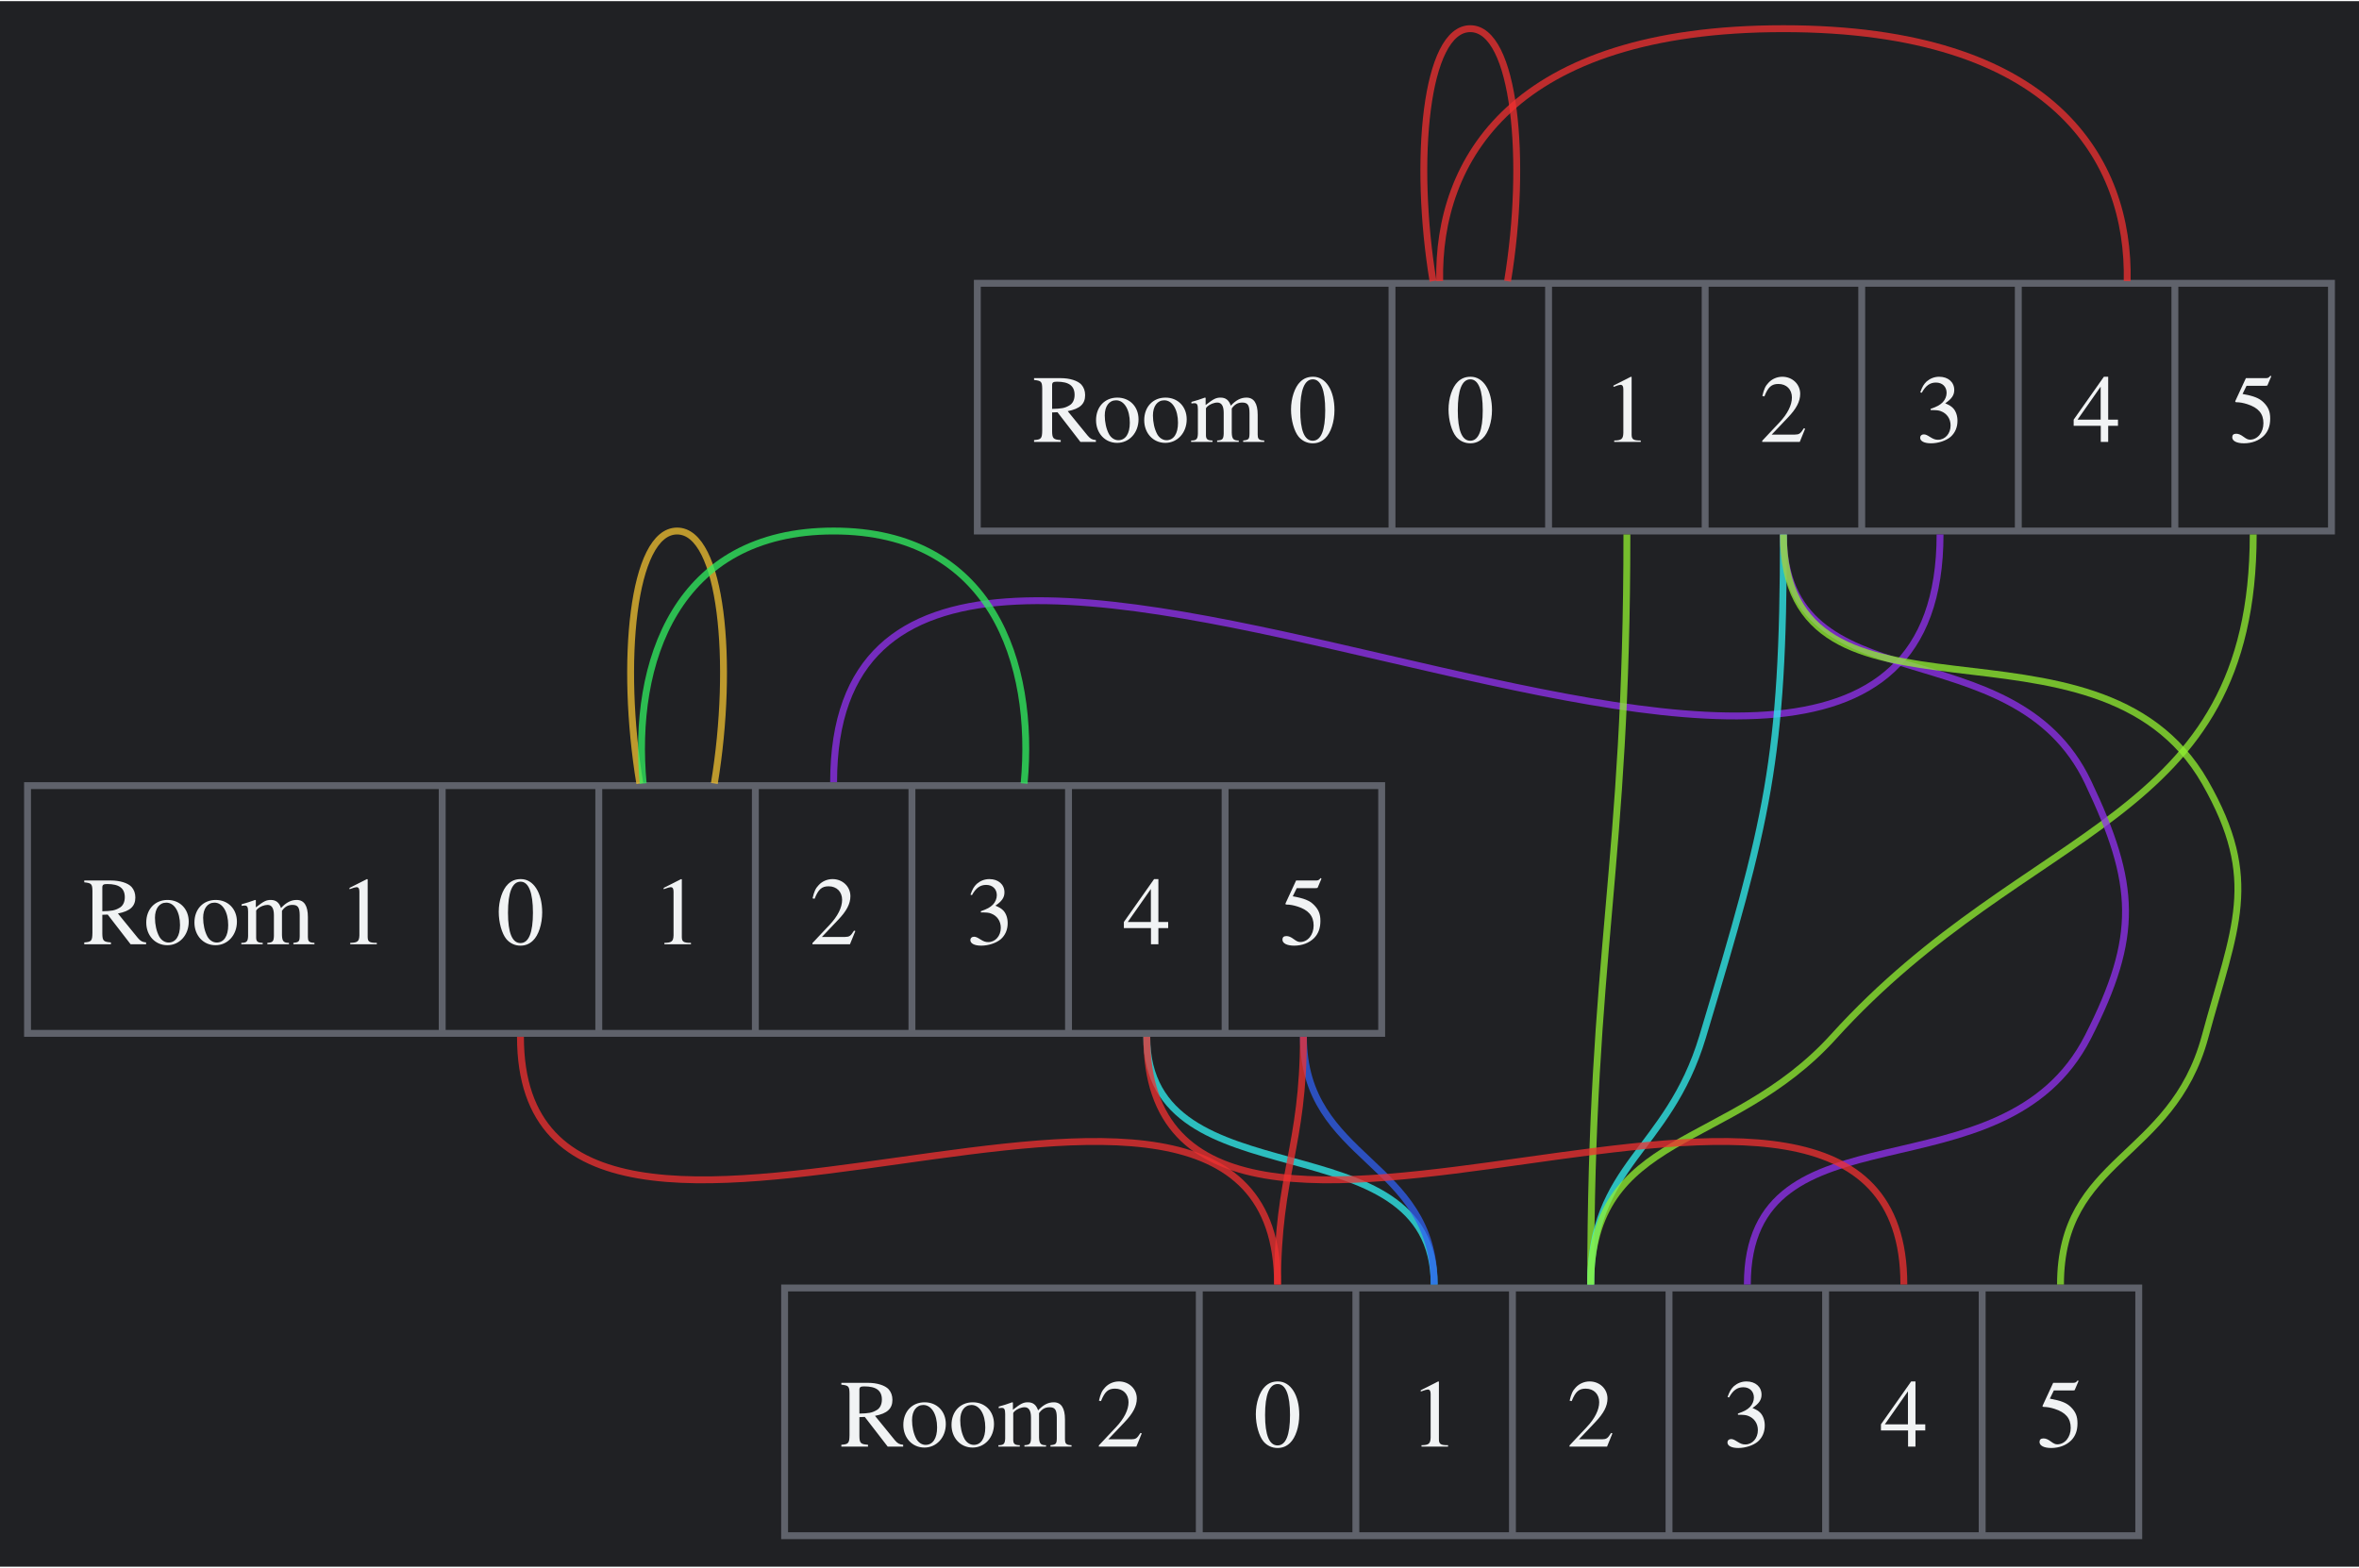
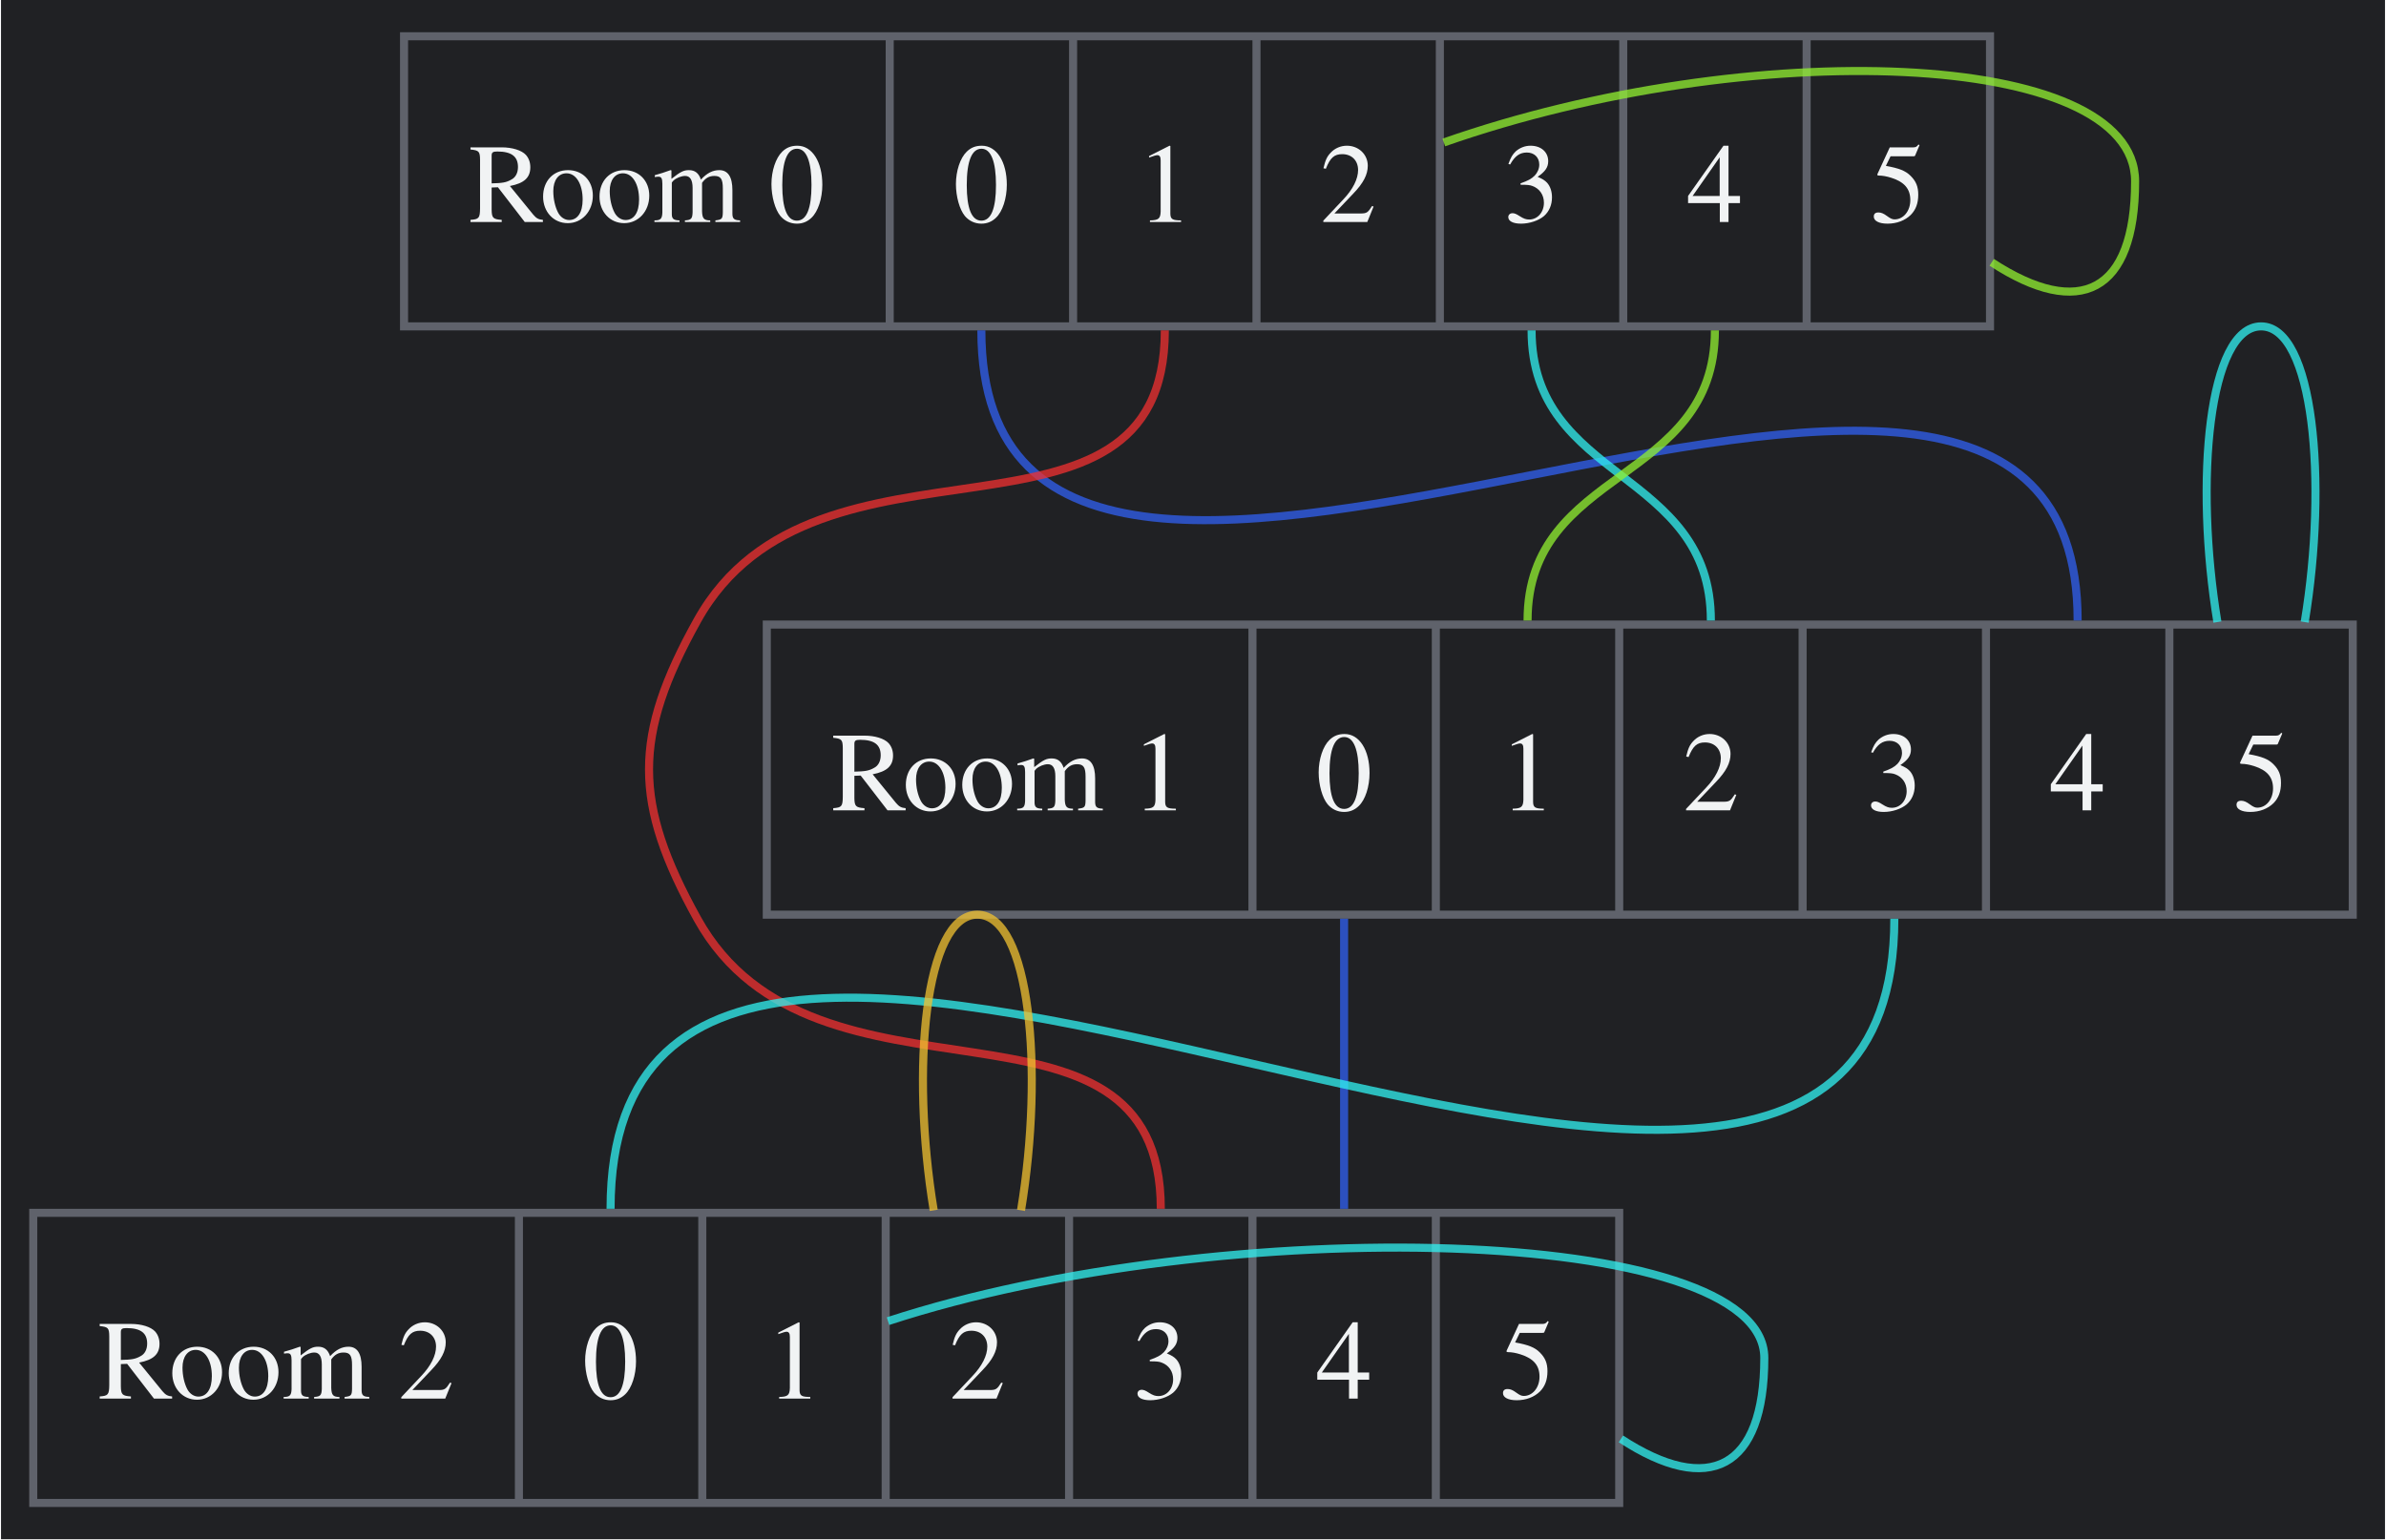
- <svg xmlns="http://www.w3.org/2000/svg" width="343pt" height="228pt" viewBox="0.00 0.00 342.75 227.50">
-   <g id="graph0" class="graph" transform="scale(1 1) rotate(0) translate(4 223.5)">
-     <polygon fill="#202124" stroke="none" points="-4,4 -4,-223.5 338.75,-223.5 338.75,4 -4,4" />
+ <svg xmlns="http://www.w3.org/2000/svg" width="296pt" height="191pt" viewBox="0.00 0.00 295.75 191.00">
+   <g id="graph0" class="graph" transform="scale(1 1) rotate(0) translate(4 187)">
+     <polygon fill="#202124" stroke="none" points="-4,4 -4,-187 291.75,-187 291.75,4 -4,4" />
    <g id="node1" class="node">
-       <polygon fill="none" stroke="#5f626b" points="138,-146.5 138,-182.5 334.75,-182.5 334.75,-146.5 138,-146.5" />
-       <text text-anchor="middle" x="168.12" y="-159.45" font-family="Times,serif" font-size="14.00" fill="#f1f3f4">Room 0</text>
-       <polyline fill="none" stroke="#5f626b" points="198.25,-146.5 198.25,-182.5" />
-       <text text-anchor="middle" x="209.62" y="-159.45" font-family="Times,serif" font-size="14.00" fill="#f1f3f4">0</text>
-       <polyline fill="none" stroke="#5f626b" points="221,-146.5 221,-182.5" />
-       <text text-anchor="middle" x="232.38" y="-159.45" font-family="Times,serif" font-size="14.00" fill="#f1f3f4">1</text>
-       <polyline fill="none" stroke="#5f626b" points="243.75,-146.5 243.75,-182.5" />
-       <text text-anchor="middle" x="255.12" y="-159.45" font-family="Times,serif" font-size="14.00" fill="#f1f3f4">2</text>
-       <polyline fill="none" stroke="#5f626b" points="266.5,-146.5 266.5,-182.5" />
-       <text text-anchor="middle" x="277.88" y="-159.45" font-family="Times,serif" font-size="14.00" fill="#f1f3f4">3</text>
-       <polyline fill="none" stroke="#5f626b" points="289.25,-146.5 289.25,-182.5" />
-       <text text-anchor="middle" x="300.62" y="-159.45" font-family="Times,serif" font-size="14.00" fill="#f1f3f4">4</text>
-       <polyline fill="none" stroke="#5f626b" points="312,-146.5 312,-182.5" />
-       <text text-anchor="middle" x="323.38" y="-159.45" font-family="Times,serif" font-size="14.00" fill="#f1f3f4">5</text>
+       <polygon fill="none" stroke="#5f626b" points="46,-146.5 46,-182.5 242.75,-182.5 242.75,-146.5 46,-146.5" />
+       <text text-anchor="middle" x="76.12" y="-159.45" font-family="Times,serif" font-size="14.00" fill="#f1f3f4">Room 0</text>
+       <polyline fill="none" stroke="#5f626b" points="106.25,-146.5 106.25,-182.5" />
+       <text text-anchor="middle" x="117.62" y="-159.45" font-family="Times,serif" font-size="14.00" fill="#f1f3f4">0</text>
+       <polyline fill="none" stroke="#5f626b" points="129,-146.5 129,-182.5" />
+       <text text-anchor="middle" x="140.38" y="-159.45" font-family="Times,serif" font-size="14.00" fill="#f1f3f4">1</text>
+       <polyline fill="none" stroke="#5f626b" points="151.75,-146.5 151.75,-182.5" />
+       <text text-anchor="middle" x="163.12" y="-159.45" font-family="Times,serif" font-size="14.00" fill="#f1f3f4">2</text>
+       <polyline fill="none" stroke="#5f626b" points="174.5,-146.5 174.5,-182.5" />
+       <text text-anchor="middle" x="185.88" y="-159.45" font-family="Times,serif" font-size="14.00" fill="#f1f3f4">3</text>
+       <polyline fill="none" stroke="#5f626b" points="197.25,-146.5 197.25,-182.5" />
+       <text text-anchor="middle" x="208.62" y="-159.45" font-family="Times,serif" font-size="14.00" fill="#f1f3f4">4</text>
+       <polyline fill="none" stroke="#5f626b" points="220,-146.5 220,-182.5" />
+       <text text-anchor="middle" x="231.38" y="-159.45" font-family="Times,serif" font-size="14.00" fill="#f1f3f4">5</text>
+     </g>
+     <g id="edge3" class="edge">
+       <path fill="none" stroke="#91f230" stroke-opacity="0.749" d="M174.99,-169.32C212.85,-182.58 260.75,-180.97 260.75,-164.5 260.75,-150.67 253.86,-147.32 242.96,-154.45" />
+     </g>
+     <g id="node2" class="node">
+       <polygon fill="none" stroke="#5f626b" points="91,-73.5 91,-109.5 287.75,-109.5 287.75,-73.5 91,-73.5" />
+       <text text-anchor="middle" x="121.12" y="-86.45" font-family="Times,serif" font-size="14.00" fill="#f1f3f4">Room 1</text>
+       <polyline fill="none" stroke="#5f626b" points="151.25,-73.5 151.25,-109.5" />
+       <text text-anchor="middle" x="162.62" y="-86.45" font-family="Times,serif" font-size="14.00" fill="#f1f3f4">0</text>
+       <polyline fill="none" stroke="#5f626b" points="174,-73.5 174,-109.5" />
+       <text text-anchor="middle" x="185.38" y="-86.45" font-family="Times,serif" font-size="14.00" fill="#f1f3f4">1</text>
+       <polyline fill="none" stroke="#5f626b" points="196.75,-73.5 196.75,-109.5" />
+       <text text-anchor="middle" x="208.12" y="-86.45" font-family="Times,serif" font-size="14.00" fill="#f1f3f4">2</text>
+       <polyline fill="none" stroke="#5f626b" points="219.5,-73.5 219.5,-109.5" />
+       <text text-anchor="middle" x="230.88" y="-86.45" font-family="Times,serif" font-size="14.00" fill="#f1f3f4">3</text>
+       <polyline fill="none" stroke="#5f626b" points="242.25,-73.5 242.25,-109.5" />
+       <text text-anchor="middle" x="253.62" y="-86.45" font-family="Times,serif" font-size="14.00" fill="#f1f3f4">4</text>
+       <polyline fill="none" stroke="#5f626b" points="265,-73.5 265,-109.5" />
+       <text text-anchor="middle" x="276.38" y="-86.45" font-family="Times,serif" font-size="14.00" fill="#f1f3f4">5</text>
    </g>
    <g id="edge1" class="edge">
-       <path fill="none" stroke="#f23030" stroke-opacity="0.749" d="M215.04,-182.81C217.93,-200.35 216.13,-219.5 209.62,-219.5 203.12,-219.5 201.32,-200.35 204.21,-182.81" />
+       <path fill="none" stroke="#3060f2" stroke-opacity="0.749" d="M117.62,-146C117.62,-83.47 253.62,-172.53 253.62,-110" />
+     </g>
+     <g id="edge4" class="edge">
+       <path fill="none" stroke="#30f2f2" stroke-opacity="0.749" d="M185.88,-146C185.88,-127.19 208.12,-128.81 208.12,-110" />
    </g>
    <g id="edge5" class="edge">
-       <path fill="none" stroke="#f23030" stroke-opacity="0.749" d="M205.18,-182.81C204.82,-200.35 215.74,-219.5 255.12,-219.5 294.51,-219.5 305.43,-200.35 305.07,-182.81" />
-     </g>
-     <g id="node2" class="node">
-       <polygon fill="none" stroke="#5f626b" points="0,-73.5 0,-109.5 196.75,-109.5 196.75,-73.5 0,-73.5" />
-       <text text-anchor="middle" x="30.12" y="-86.45" font-family="Times,serif" font-size="14.00" fill="#f1f3f4">Room 1</text>
-       <polyline fill="none" stroke="#5f626b" points="60.25,-73.5 60.25,-109.5" />
-       <text text-anchor="middle" x="71.62" y="-86.45" font-family="Times,serif" font-size="14.00" fill="#f1f3f4">0</text>
-       <polyline fill="none" stroke="#5f626b" points="83,-73.5 83,-109.5" />
-       <text text-anchor="middle" x="94.38" y="-86.45" font-family="Times,serif" font-size="14.00" fill="#f1f3f4">1</text>
-       <polyline fill="none" stroke="#5f626b" points="105.75,-73.5 105.75,-109.5" />
-       <text text-anchor="middle" x="117.12" y="-86.45" font-family="Times,serif" font-size="14.00" fill="#f1f3f4">2</text>
-       <polyline fill="none" stroke="#5f626b" points="128.5,-73.5 128.5,-109.5" />
-       <text text-anchor="middle" x="139.88" y="-86.45" font-family="Times,serif" font-size="14.00" fill="#f1f3f4">3</text>
-       <polyline fill="none" stroke="#5f626b" points="151.25,-73.5 151.25,-109.5" />
-       <text text-anchor="middle" x="162.62" y="-86.45" font-family="Times,serif" font-size="14.00" fill="#f1f3f4">4</text>
-       <polyline fill="none" stroke="#5f626b" points="174,-73.5 174,-109.5" />
-       <text text-anchor="middle" x="185.38" y="-86.45" font-family="Times,serif" font-size="14.00" fill="#f1f3f4">5</text>
-     </g>
-     <g id="edge4" class="edge">
-       <path fill="none" stroke="#9130f2" stroke-opacity="0.749" d="M277.88,-146C277.88,-72.79 117.12,-183.21 117.12,-110" />
+       <path fill="none" stroke="#91f230" stroke-opacity="0.749" d="M208.62,-146C208.62,-126.95 185.38,-129.05 185.38,-110" />
    </g>
    <g id="node3" class="node">
-       <polygon fill="none" stroke="#5f626b" points="110,-0.5 110,-36.5 306.75,-36.5 306.75,-0.5 110,-0.5" />
-       <text text-anchor="middle" x="140.12" y="-13.45" font-family="Times,serif" font-size="14.00" fill="#f1f3f4">Room 2</text>
-       <polyline fill="none" stroke="#5f626b" points="170.25,-0.5 170.25,-36.5" />
-       <text text-anchor="middle" x="181.62" y="-13.45" font-family="Times,serif" font-size="14.00" fill="#f1f3f4">0</text>
-       <polyline fill="none" stroke="#5f626b" points="193,-0.5 193,-36.5" />
-       <text text-anchor="middle" x="204.38" y="-13.45" font-family="Times,serif" font-size="14.00" fill="#f1f3f4">1</text>
-       <polyline fill="none" stroke="#5f626b" points="215.75,-0.5 215.75,-36.5" />
-       <text text-anchor="middle" x="227.12" y="-13.45" font-family="Times,serif" font-size="14.00" fill="#f1f3f4">2</text>
-       <polyline fill="none" stroke="#5f626b" points="238.5,-0.5 238.5,-36.5" />
-       <text text-anchor="middle" x="249.88" y="-13.45" font-family="Times,serif" font-size="14.00" fill="#f1f3f4">3</text>
-       <polyline fill="none" stroke="#5f626b" points="261.25,-0.5 261.25,-36.5" />
-       <text text-anchor="middle" x="272.62" y="-13.45" font-family="Times,serif" font-size="14.00" fill="#f1f3f4">4</text>
-       <polyline fill="none" stroke="#5f626b" points="284,-0.5 284,-36.5" />
-       <text text-anchor="middle" x="295.38" y="-13.45" font-family="Times,serif" font-size="14.00" fill="#f1f3f4">5</text>
+       <polygon fill="none" stroke="#5f626b" points="0,-0.5 0,-36.5 196.75,-36.5 196.75,-0.5 0,-0.5" />
+       <text text-anchor="middle" x="30.12" y="-13.45" font-family="Times,serif" font-size="14.00" fill="#f1f3f4">Room 2</text>
+       <polyline fill="none" stroke="#5f626b" points="60.25,-0.5 60.25,-36.5" />
+       <text text-anchor="middle" x="71.62" y="-13.45" font-family="Times,serif" font-size="14.00" fill="#f1f3f4">0</text>
+       <polyline fill="none" stroke="#5f626b" points="83,-0.5 83,-36.5" />
+       <text text-anchor="middle" x="94.38" y="-13.45" font-family="Times,serif" font-size="14.00" fill="#f1f3f4">1</text>
+       <polyline fill="none" stroke="#5f626b" points="105.75,-0.5 105.75,-36.5" />
+       <text text-anchor="middle" x="117.12" y="-13.45" font-family="Times,serif" font-size="14.00" fill="#f1f3f4">2</text>
+       <polyline fill="none" stroke="#5f626b" points="128.5,-0.5 128.5,-36.5" />
+       <text text-anchor="middle" x="139.88" y="-13.45" font-family="Times,serif" font-size="14.00" fill="#f1f3f4">3</text>
+       <polyline fill="none" stroke="#5f626b" points="151.25,-0.5 151.25,-36.5" />
+       <text text-anchor="middle" x="162.62" y="-13.45" font-family="Times,serif" font-size="14.00" fill="#f1f3f4">4</text>
+       <polyline fill="none" stroke="#5f626b" points="174,-0.5 174,-36.5" />
+       <text text-anchor="middle" x="185.38" y="-13.45" font-family="Times,serif" font-size="14.00" fill="#f1f3f4">5</text>
    </g>
    <g id="edge2" class="edge">
-       <path fill="none" stroke="#91f230" stroke-opacity="0.749" d="M232.38,-146C232.38,-97.5 227.12,-85.5 227.12,-37" />
+       <path fill="none" stroke="#f23030" stroke-opacity="0.749" d="M140.38,-146C140.38,-115.66 97.12,-136.51 82.38,-110 74.38,-95.63 74.41,-87.39 82.38,-73 96.98,-46.62 139.88,-67.15 139.88,-37" />
    </g>
-     <g id="edge3" class="edge">
-       <path fill="none" stroke="#30f2f2" stroke-opacity="0.749" d="M255.12,-146C255.12,-113.14 252.83,-104.47 243.38,-73 238.32,-56.19 227.12,-54.55 227.12,-37" />
+     <g id="edge8" class="edge">
+       <path fill="none" stroke="#30f2f2" stroke-opacity="0.749" d="M281.79,-109.81C284.68,-127.35 282.88,-146.5 276.38,-146.5 269.87,-146.5 268.07,-127.35 270.96,-109.81" />
    </g>
    <g id="edge6" class="edge">
-       <path fill="none" stroke="#91f230" stroke-opacity="0.749" d="M323.38,-146C323.38,-103.72 290.74,-104.35 262.38,-73 247.35,-56.4 227.12,-59.39 227.12,-37" />
+       <path fill="none" stroke="#3060f2" stroke-opacity="0.749" d="M162.62,-73C162.62,-57 162.62,-53 162.62,-37" />
    </g>
-     <g id="edge13" class="edge">
-       <path fill="none" stroke="#9130f2" stroke-opacity="0.749" d="M255.12,-146C255.12,-120.65 288.49,-132.9 299.38,-110 306.44,-95.15 306.84,-87.65 299.38,-73 287.03,-48.76 249.88,-64.2 249.88,-37" />
-     </g>
-     <g id="edge15" class="edge">
-       <path fill="none" stroke="#91f230" stroke-opacity="0.749" d="M255.12,-146C255.12,-114.42 300.69,-137.41 316.38,-110 324.54,-95.73 320.67,-88.87 316.38,-73 311.54,-55.12 295.38,-55.52 295.38,-37" />
-     </g>
-     <g id="edge8" class="edge">
-       <path fill="none" stroke="#f2c130" stroke-opacity="0.749" d="M99.79,-109.81C102.68,-127.35 100.88,-146.5 94.38,-146.5 87.87,-146.5 86.07,-127.35 88.96,-109.81" />
+     <g id="edge7" class="edge">
+       <path fill="none" stroke="#30f2f2" stroke-opacity="0.749" d="M230.88,-73C230.88,-0.44 71.62,-109.56 71.62,-37" />
    </g>
    <g id="edge9" class="edge">
-       <path fill="none" stroke="#30f260" stroke-opacity="0.749" d="M89.45,-109.81C87.82,-127.35 94.18,-146.5 117.12,-146.5 140.07,-146.5 146.43,-127.35 144.8,-109.81" />
-     </g>
-     <g id="edge7" class="edge">
-       <path fill="none" stroke="#f23030" stroke-opacity="0.749" d="M71.62,-73C71.62,-21.56 181.62,-88.44 181.62,-37" />
+       <path fill="none" stroke="#30f2f2" stroke-opacity="0.749" d="M106.04,-23.06C147.46,-36.6 214.75,-35.07 214.75,-18.5 214.75,-4.67 207.86,-1.32 196.96,-8.45" />
    </g>
    <g id="edge10" class="edge">
-       <path fill="none" stroke="#30f2f2" stroke-opacity="0.749" d="M162.62,-73C162.62,-48.5 204.38,-61.5 204.38,-37" />
-     </g>
-     <g id="edge11" class="edge">
-       <path fill="none" stroke="#3060f2" stroke-opacity="0.749" d="M185.38,-73C185.38,-54.91 204.38,-55.09 204.38,-37" />
-     </g>
-     <g id="edge12" class="edge">
-       <path fill="none" stroke="#f23030" stroke-opacity="0.749" d="M185.38,-73C185.38,-56.91 181.62,-53.09 181.62,-37" />
-     </g>
-     <g id="edge14" class="edge">
-       <path fill="none" stroke="#f23030" stroke-opacity="0.749" d="M162.62,-73C162.62,-21.56 272.62,-88.44 272.62,-37" />
+       <path fill="none" stroke="#f2c130" stroke-opacity="0.749" d="M122.54,-36.81C125.43,-54.35 123.63,-73.5 117.12,-73.5 110.62,-73.5 108.82,-54.35 111.71,-36.81" />
    </g>
  </g>
</svg>
